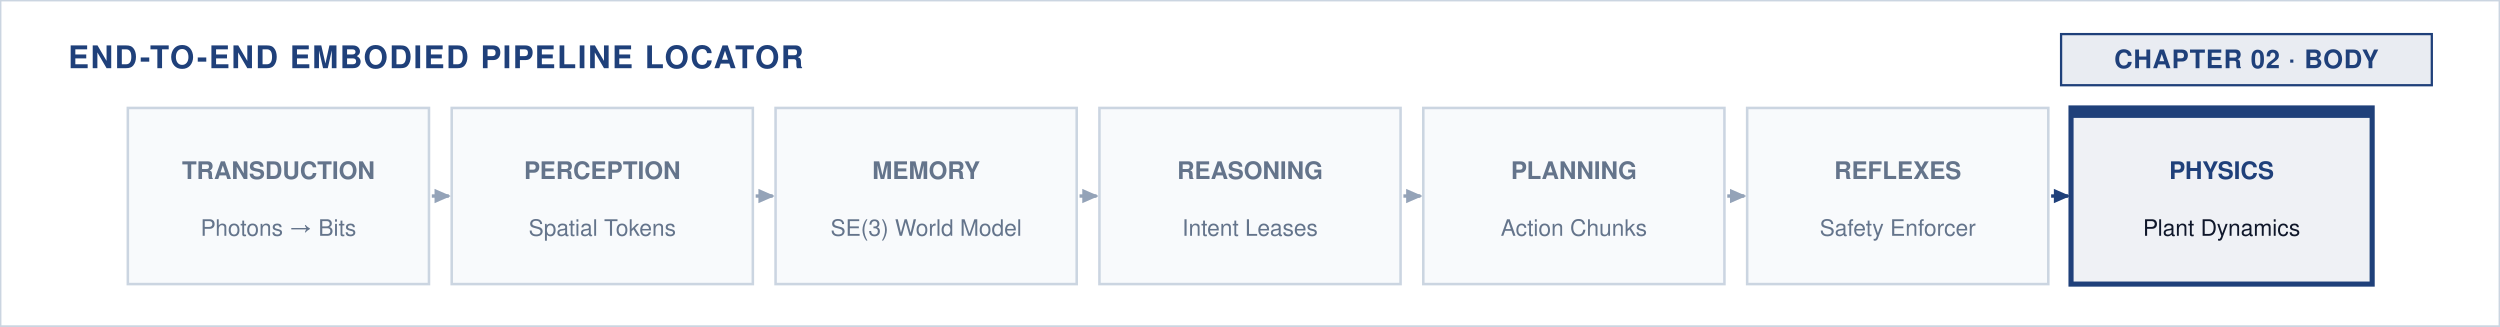
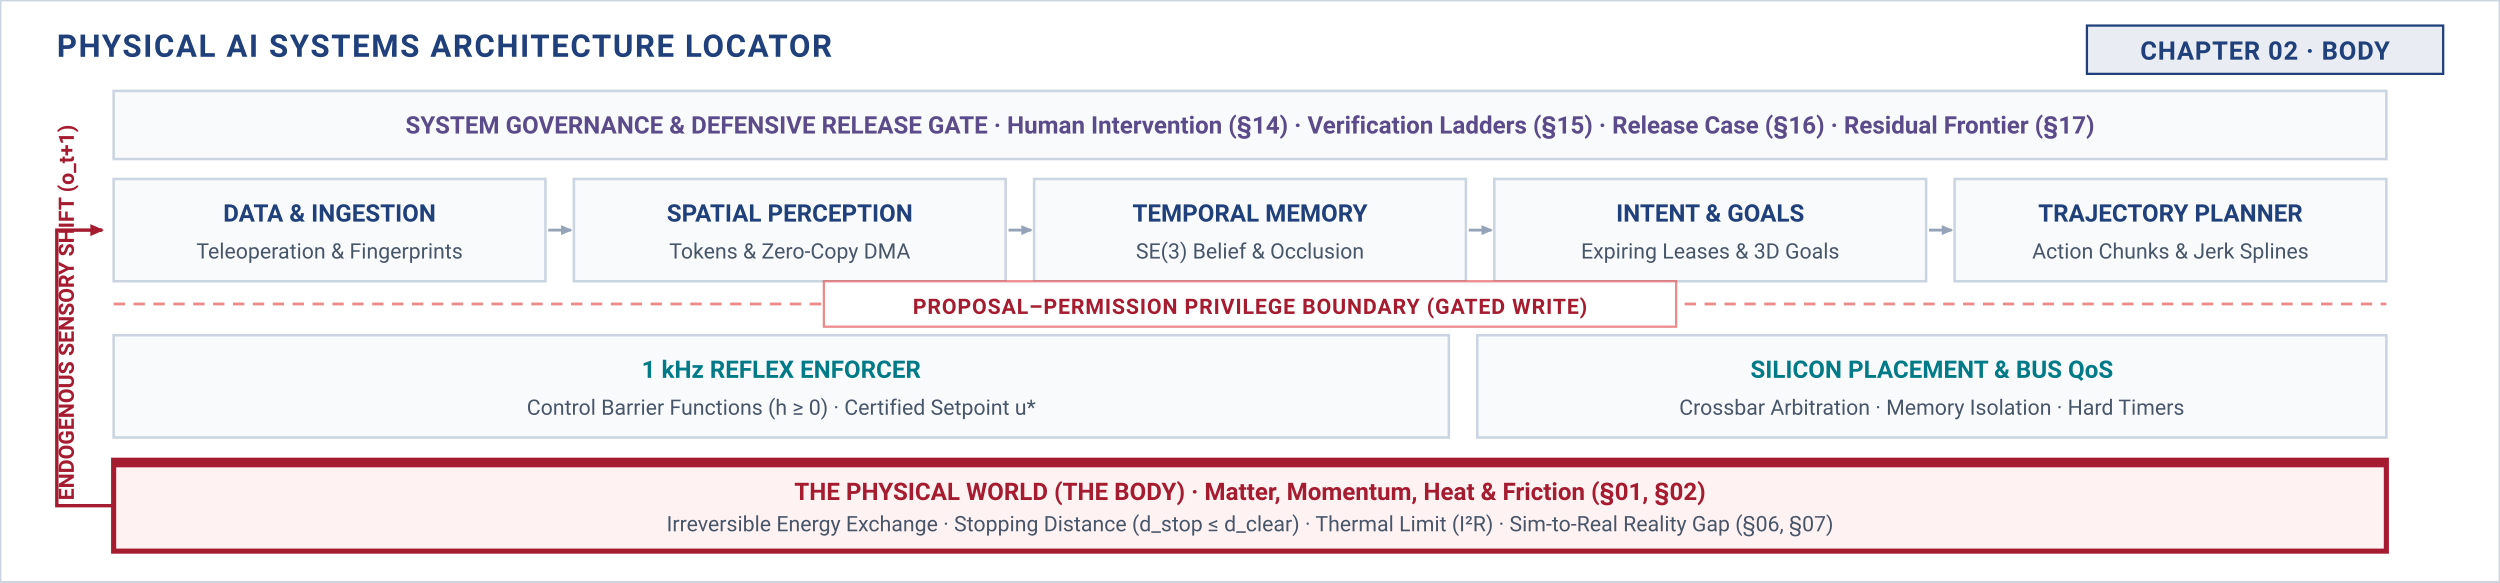
- <svg xmlns="http://www.w3.org/2000/svg" viewBox="0 0 880 115" width="100%" height="100%">
+ <svg xmlns="http://www.w3.org/2000/svg" viewBox="0 0 880 205" width="100%" height="100%">
  <style>
-   text { font-family: "Helvetica Neue", Helvetica, Arial, sans-serif; }
-   .section-hdr { font-size: 11px; font-weight: 700; fill: #1F407A; letter-spacing: 0.05em; }
+   text { font-family: -apple-system, BlinkMacSystemFont, "Segoe UI", Roboto, "Helvetica Neue", Arial, sans-serif; }
+   .hdr-title { font-size: 11px; font-weight: 700; fill: #1F407A; letter-spacing: 0.05em; }
  .badge-text { font-size: 9px; font-weight: 700; text-anchor: middle; letter-spacing: 0.03em; }
+   .tier-title { font-size: 8.5px; font-weight: 700; fill: #475569; letter-spacing: 0.04em; }
+   .card-title { font-size: 8.5px; font-weight: 700; text-anchor: middle; }
+   .card-sub { font-size: 7.5px; text-anchor: middle; }
+   .banner-text { font-size: 8.5px; font-weight: 700; text-anchor: middle; }
+   .loop-text { font-size: 7.5px; font-weight: 700; fill: #A51C30; }
+   .boundary-text { font-size: 7.5px; font-weight: 700; fill: #A51C30; text-anchor: middle; letter-spacing: 0.04em; }
</style>
  <defs>
-     <marker id="arr-navy" viewBox="0 0 10 10" refX="7" refY="5" markerWidth="6" markerHeight="6" orient="auto-start-reverse">
+     <marker id="arr-navy" viewBox="0 0 10 10" refX="7" refY="5" markerWidth="5" markerHeight="5" orient="auto-start-reverse">
      <path d="M 0 1.5 L 8 5 L 0 8.5 z" fill="#1F407A" />
    </marker>
-     <marker id="arr-slate" viewBox="0 0 10 10" refX="7" refY="5" markerWidth="6" markerHeight="6" orient="auto-start-reverse">
+     <marker id="arr-crimson" viewBox="0 0 10 10" refX="7" refY="5" markerWidth="5" markerHeight="5" orient="auto-start-reverse">
+       <path d="M 0 1.5 L 8 5 L 0 8.5 z" fill="#A51C30" />
+     </marker>
+     <marker id="arr-slate" viewBox="0 0 10 10" refX="7" refY="5" markerWidth="5" markerHeight="5" orient="auto-start-reverse">
      <path d="M 0 1.5 L 8 5 L 0 8.5 z" fill="#94A3B8" />
    </marker>
-     <marker id="arr-crimson" viewBox="0 0 10 10" refX="7" refY="5" markerWidth="6" markerHeight="6" orient="auto-start-reverse">
-       <path d="M 0 1.5 L 8 5 L 0 8.5 z" fill="#A51C30" />
-     </marker>
  </defs>
-   <rect width="880" height="115" fill="#FFFFFF" stroke="#CBD5E1" stroke-width="1" />
-   <text x="24" y="24" class="section-hdr">END-TO-END EMBODIED PIPELINE LOCATOR</text>
-   <rect x="725.5" y="12" width="130.5" height="18" fill="#1F407A" fill-opacity="0.10" stroke="#1F407A" stroke-width="0.8" />
-   <text x="790.75" y="24" class="badge-text" fill="#1F407A">CHAPTER 02 · BODY</text>
-   <rect x="45.0" y="38" width="106" height="62" fill="#F8FAFC" stroke="#CBD5E1" stroke-width="0.9" />
-   <text x="98.0" y="63" font-size="8.5" font-weight="600" fill="#64748B" text-anchor="middle">TRANSDUCTION</text>
-   <text x="98.0" y="83" font-size="8" fill="#64748B" text-anchor="middle">Photons → Bits</text>
-   <line x1="152.0" y1="69.0" x2="158.0" y2="69.0" stroke="#94A3B8" stroke-width="1.2" marker-end="url(#arr-slate)" />
-   <rect x="159.0" y="38" width="106" height="62" fill="#F8FAFC" stroke="#CBD5E1" stroke-width="0.9" />
-   <text x="212.0" y="63" font-size="8.5" font-weight="600" fill="#64748B" text-anchor="middle">PERCEPTION</text>
-   <text x="212.0" y="83" font-size="8" fill="#64748B" text-anchor="middle">Spatial Tokens</text>
-   <line x1="266.0" y1="69.0" x2="272.0" y2="69.0" stroke="#94A3B8" stroke-width="1.2" marker-end="url(#arr-slate)" />
-   <rect x="273.0" y="38" width="106" height="62" fill="#F8FAFC" stroke="#CBD5E1" stroke-width="0.9" />
-   <text x="326.0" y="63" font-size="8.5" font-weight="600" fill="#64748B" text-anchor="middle">MEMORY</text>
-   <text x="326.0" y="83" font-size="8" fill="#64748B" text-anchor="middle">SE(3) World Model</text>
-   <line x1="380.0" y1="69.0" x2="386.0" y2="69.0" stroke="#94A3B8" stroke-width="1.2" marker-end="url(#arr-slate)" />
-   <rect x="387.0" y="38" width="106" height="62" fill="#F8FAFC" stroke="#CBD5E1" stroke-width="0.9" />
-   <text x="440.0" y="63" font-size="8.5" font-weight="600" fill="#64748B" text-anchor="middle">REASONING</text>
-   <text x="440.0" y="83" font-size="8" fill="#64748B" text-anchor="middle">Intent Leases</text>
-   <line x1="494.0" y1="69.0" x2="500.0" y2="69.0" stroke="#94A3B8" stroke-width="1.2" marker-end="url(#arr-slate)" />
-   <rect x="501.0" y="38" width="106" height="62" fill="#F8FAFC" stroke="#CBD5E1" stroke-width="0.9" />
-   <text x="554.0" y="63" font-size="8.5" font-weight="600" fill="#64748B" text-anchor="middle">PLANNING</text>
-   <text x="554.0" y="83" font-size="8" fill="#64748B" text-anchor="middle">Action Chunks</text>
-   <line x1="608.0" y1="69.0" x2="614.0" y2="69.0" stroke="#94A3B8" stroke-width="1.2" marker-end="url(#arr-slate)" />
-   <rect x="615.0" y="38" width="106" height="62" fill="#F8FAFC" stroke="#CBD5E1" stroke-width="0.9" />
-   <text x="668.0" y="63" font-size="8.5" font-weight="600" fill="#64748B" text-anchor="middle">REFLEXES</text>
-   <text x="668.0" y="83" font-size="8" fill="#64748B" text-anchor="middle">Safety Enforcer</text>
-   <line x1="722.0" y1="69.0" x2="728.0" y2="69.0" stroke="#1F407A" stroke-width="1.2" marker-end="url(#arr-navy)" />
-   <rect x="729.0" y="38" width="106" height="62" fill="#1F407A12" stroke="#1F407A" stroke-width="1.8" />
-   <rect x="729.0" y="38" width="106" height="3.5" fill="#1F407A" />
-   <text x="782.0" y="63" font-size="8.5" font-weight="700" fill="#1F407A" text-anchor="middle">PHYSICS</text>
-   <text x="782.0" y="83" font-size="8" fill="#0F172A" text-anchor="middle">Plant Dynamics</text>
+   <rect width="880" height="205" fill="#FFFFFF" stroke="#CBD5E1" stroke-width="1" />
+   <text x="20" y="20" class="hdr-title">PHYSICAL AI SYSTEMS ARCHITECTURE LOCATOR</text>
+   <rect x="734.6" y="9" width="125.4" height="17" fill="#1F407A" fill-opacity="0.10" stroke="#1F407A" stroke-width="0.8" />
+   <text x="797.3" y="21" class="badge-text" fill="#1F407A">CHAPTER 02 · BODY</text>
+   <rect x="40" y="32" width="800" height="24" fill="#F8FAFC" stroke="#CBD5E1" stroke-width="0.9" />
+   <text x="440" y="47" class="banner-text" fill="#5B4B8A">SYSTEM GOVERNANCE &amp; DEFENSIVE RELEASE GATE · Human Intervention (§14) · Verification Ladders (§15) · Release Case (§16) · Residual Frontier (§17)</text>
+   <rect x="40" y="63" width="152" height="36" fill="#F8FAFC" stroke="#CBD5E1" stroke-width="0.9" />
+   <text x="116.0" y="78" class="card-title" fill="#1F407A">DATA &amp; INGESTION</text>
+   <text x="116.0" y="91" class="card-sub" fill="#475569">Teleoperation &amp; Fingerprints</text>
+   <line x1="193" y1="81.0" x2="201" y2="81.0" stroke="#94A3B8" stroke-width="1.0" marker-end="url(#arr-slate)" />
+   <rect x="202" y="63" width="152" height="36" fill="#F8FAFC" stroke="#CBD5E1" stroke-width="0.9" />
+   <text x="278.0" y="78" class="card-title" fill="#1F407A">SPATIAL PERCEPTION</text>
+   <text x="278.0" y="91" class="card-sub" fill="#475569">Tokens &amp; Zero-Copy DMA</text>
+   <line x1="355" y1="81.0" x2="363" y2="81.0" stroke="#94A3B8" stroke-width="1.0" marker-end="url(#arr-slate)" />
+   <rect x="364" y="63" width="152" height="36" fill="#F8FAFC" stroke="#CBD5E1" stroke-width="0.9" />
+   <text x="440.0" y="78" class="card-title" fill="#1F407A">TEMPORAL MEMORY</text>
+   <text x="440.0" y="91" class="card-sub" fill="#475569">SE(3) Belief &amp; Occlusion</text>
+   <line x1="517" y1="81.0" x2="525" y2="81.0" stroke="#94A3B8" stroke-width="1.0" marker-end="url(#arr-slate)" />
+   <rect x="526" y="63" width="152" height="36" fill="#F8FAFC" stroke="#CBD5E1" stroke-width="0.9" />
+   <text x="602.0" y="78" class="card-title" fill="#1F407A">INTENT &amp; GOALS</text>
+   <text x="602.0" y="91" class="card-sub" fill="#475569">Expiring Leases &amp; 3D Goals</text>
+   <line x1="679" y1="81.0" x2="687" y2="81.0" stroke="#94A3B8" stroke-width="1.0" marker-end="url(#arr-slate)" />
+   <rect x="688" y="63" width="152" height="36" fill="#F8FAFC" stroke="#CBD5E1" stroke-width="0.9" />
+   <text x="764.0" y="78" class="card-title" fill="#1F407A">TRAJECTORY PLANNER</text>
+   <text x="764.0" y="91" class="card-sub" fill="#475569">Action Chunks &amp; Jerk Splines</text>
+   <line x1="40" y1="107" x2="840" y2="107" stroke="#DC262688" stroke-dasharray="4,3" stroke-width="1.0" />
+   <rect x="290" y="99" width="300" height="16" fill="#FFFFFF" stroke="#DC262688" stroke-width="0.8" />
+   <text x="440" y="110.5" class="boundary-text">PROPOSAL–PERMISSION PRIVILEGE BOUNDARY (GATED WRITE)</text>
+   <rect x="40" y="118" width="470" height="36" fill="#F8FAFC" stroke="#CBD5E1" stroke-width="0.9" />
+   <text x="275.0" y="133" class="card-title" fill="#007A87">1 kHz REFLEX ENFORCER</text>
+   <text x="275.0" y="146" class="card-sub" fill="#475569">Control Barrier Functions (h ≥ 0) · Certified Setpoint u*</text>
+   <rect x="520" y="118" width="320" height="36" fill="#F8FAFC" stroke="#CBD5E1" stroke-width="0.9" />
+   <text x="680.0" y="133" class="card-title" fill="#007A87">SILICON PLACEMENT &amp; BUS QoS</text>
+   <text x="680.0" y="146" class="card-sub" fill="#475569">Crossbar Arbitration · Memory Isolation · Hard Timers</text>
+   <rect x="40" y="162" width="800" height="32" fill="#FEF2F2" stroke="#A51C30" stroke-width="1.8" />
+   <rect x="40" y="162" width="800" height="2.5" fill="#A51C30" />
+   <text x="440" y="176" class="card-title" fill="#A51C30">THE PHYSICAL WORLD (THE BODY) · Matter, Momentum, Heat &amp; Friction (§01, §02)</text>
+   <text x="440" y="187" class="card-sub" fill="#475569">Irreversible Energy Exchange · Stopping Distance (d_stop ≤ d_clear) · Thermal Limit (I²R) · Sim-to-Real Reality Gap (§06, §07)</text>
+   <path d="M 40 178 L 20 178 L 20 81 L 36 81" fill="none" stroke="#A51C30" stroke-width="1.2" marker-end="url(#arr-crimson)" />
+   <text x="26" y="110" class="loop-text" transform="rotate(-90 26,110)" text-anchor="middle">ENDOGENOUS SENSORY SHIFT (o_t+1)</text>
</svg>
